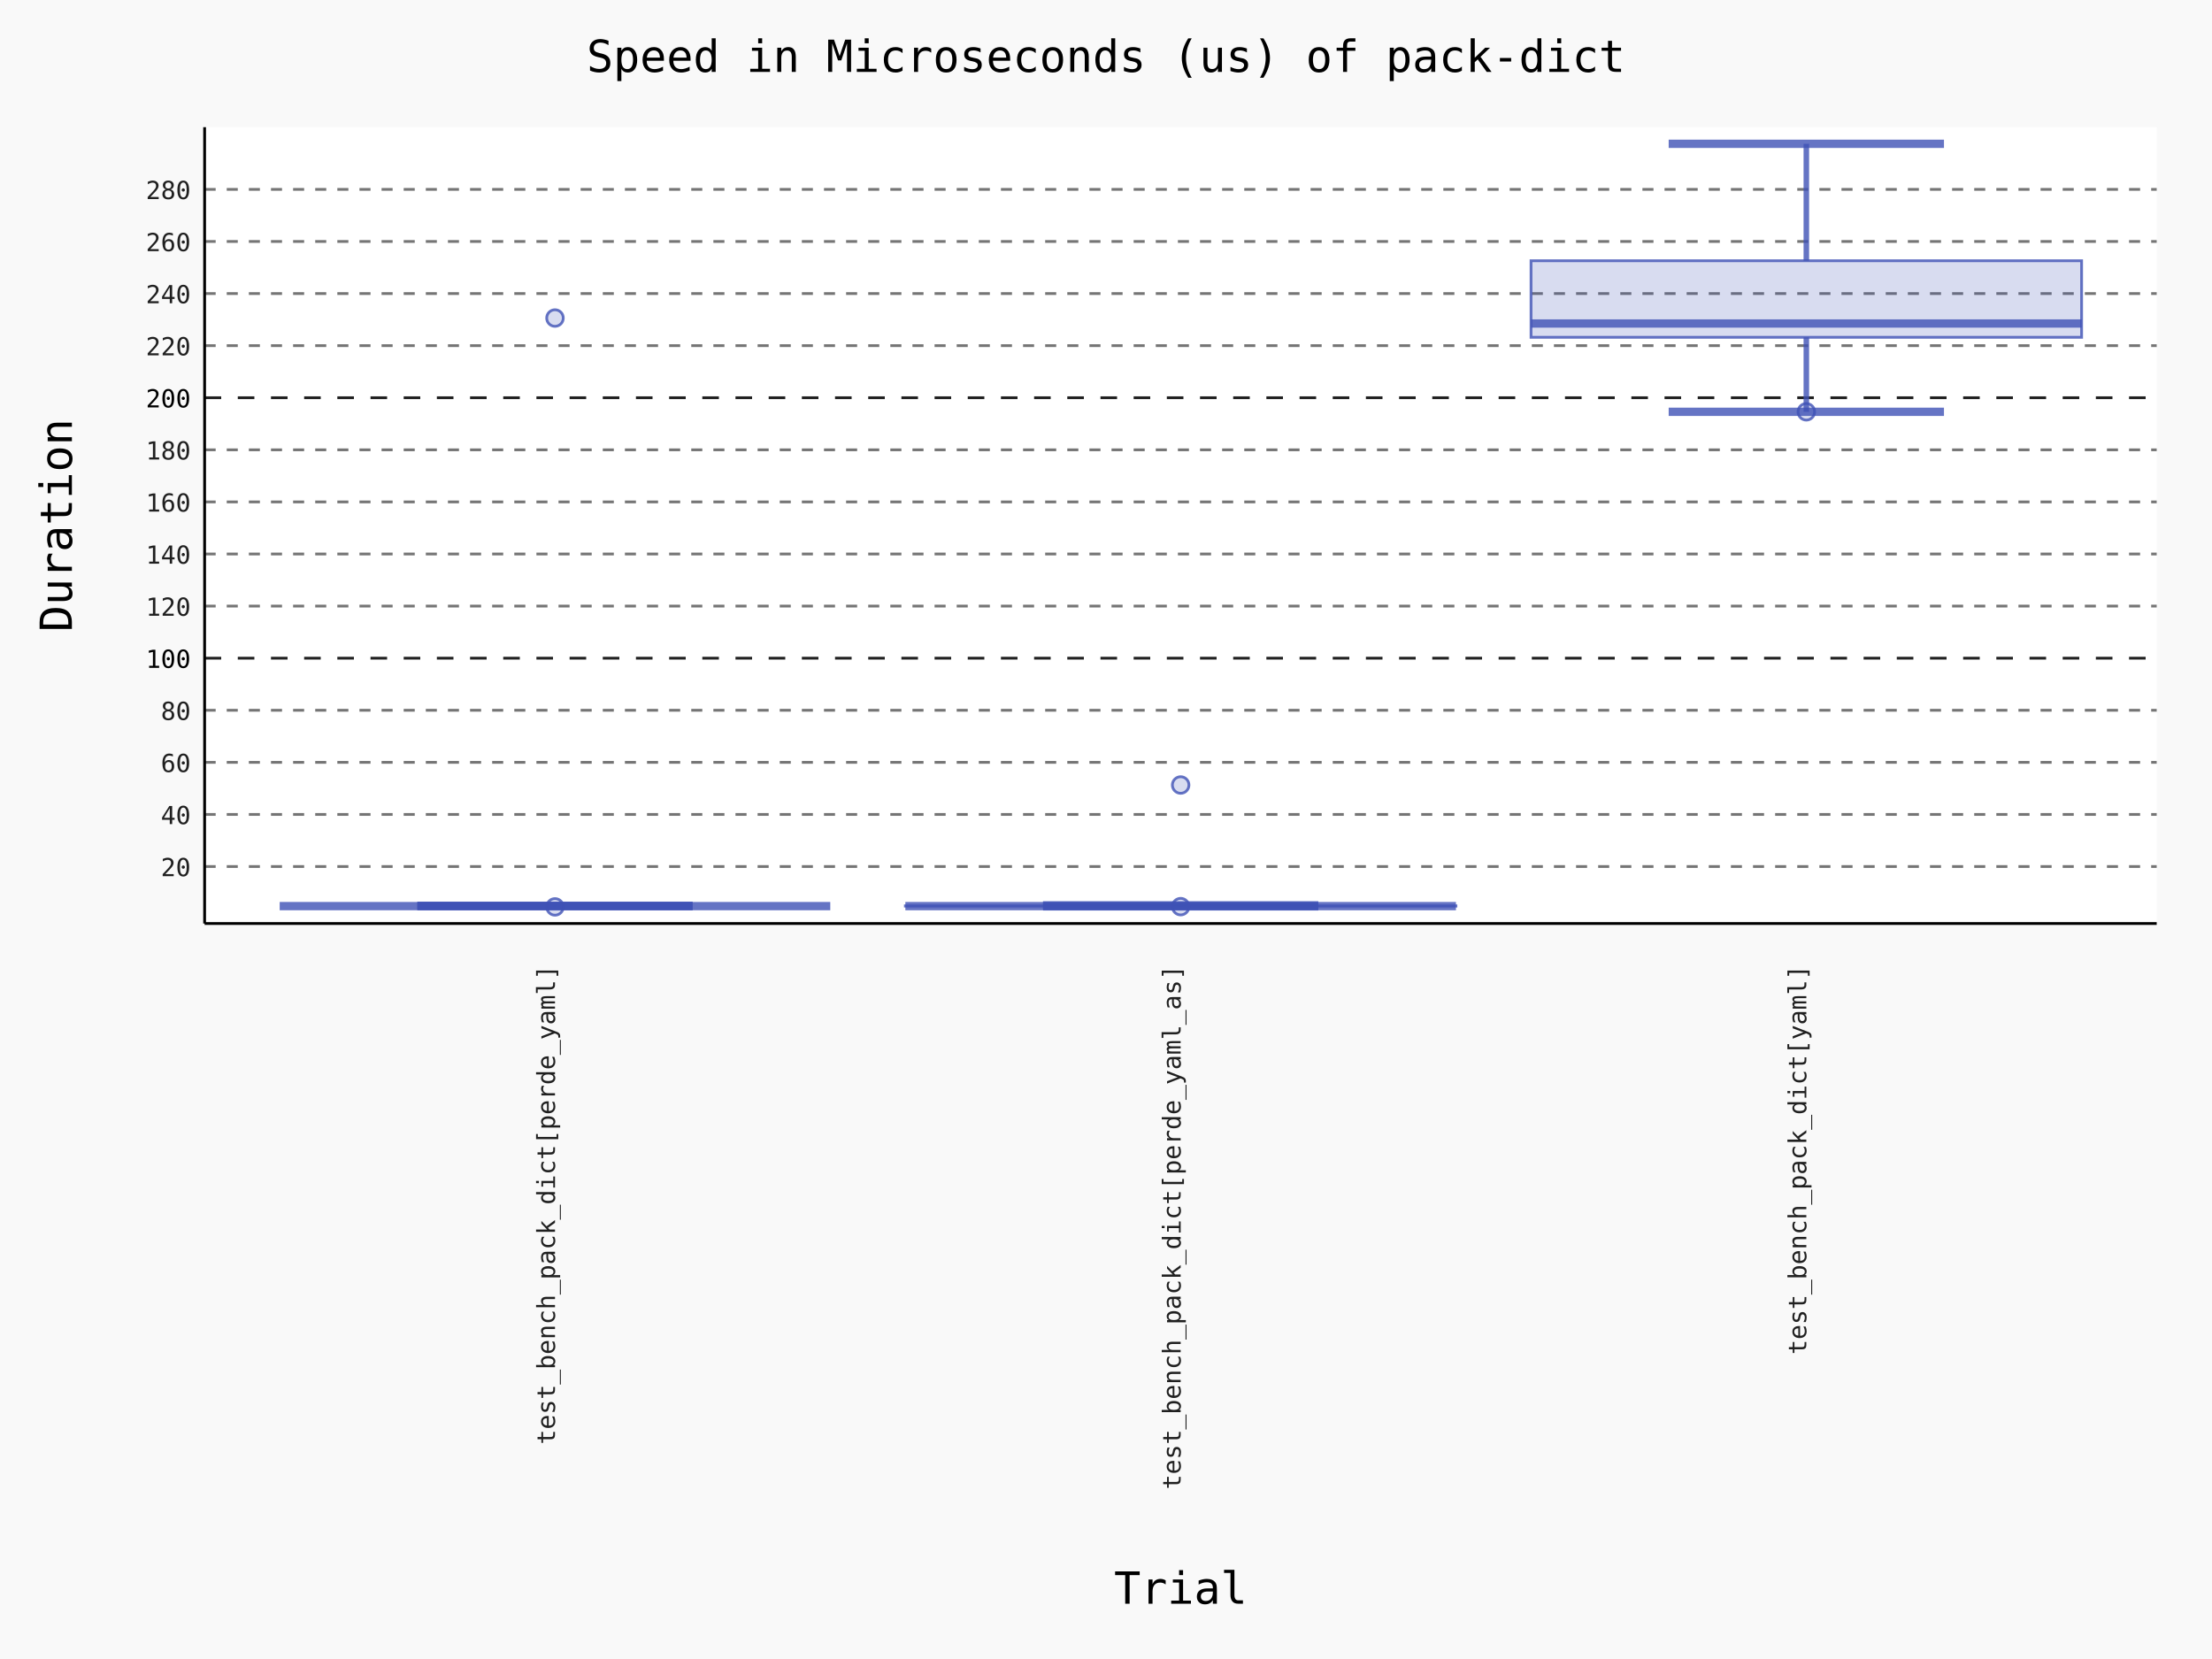
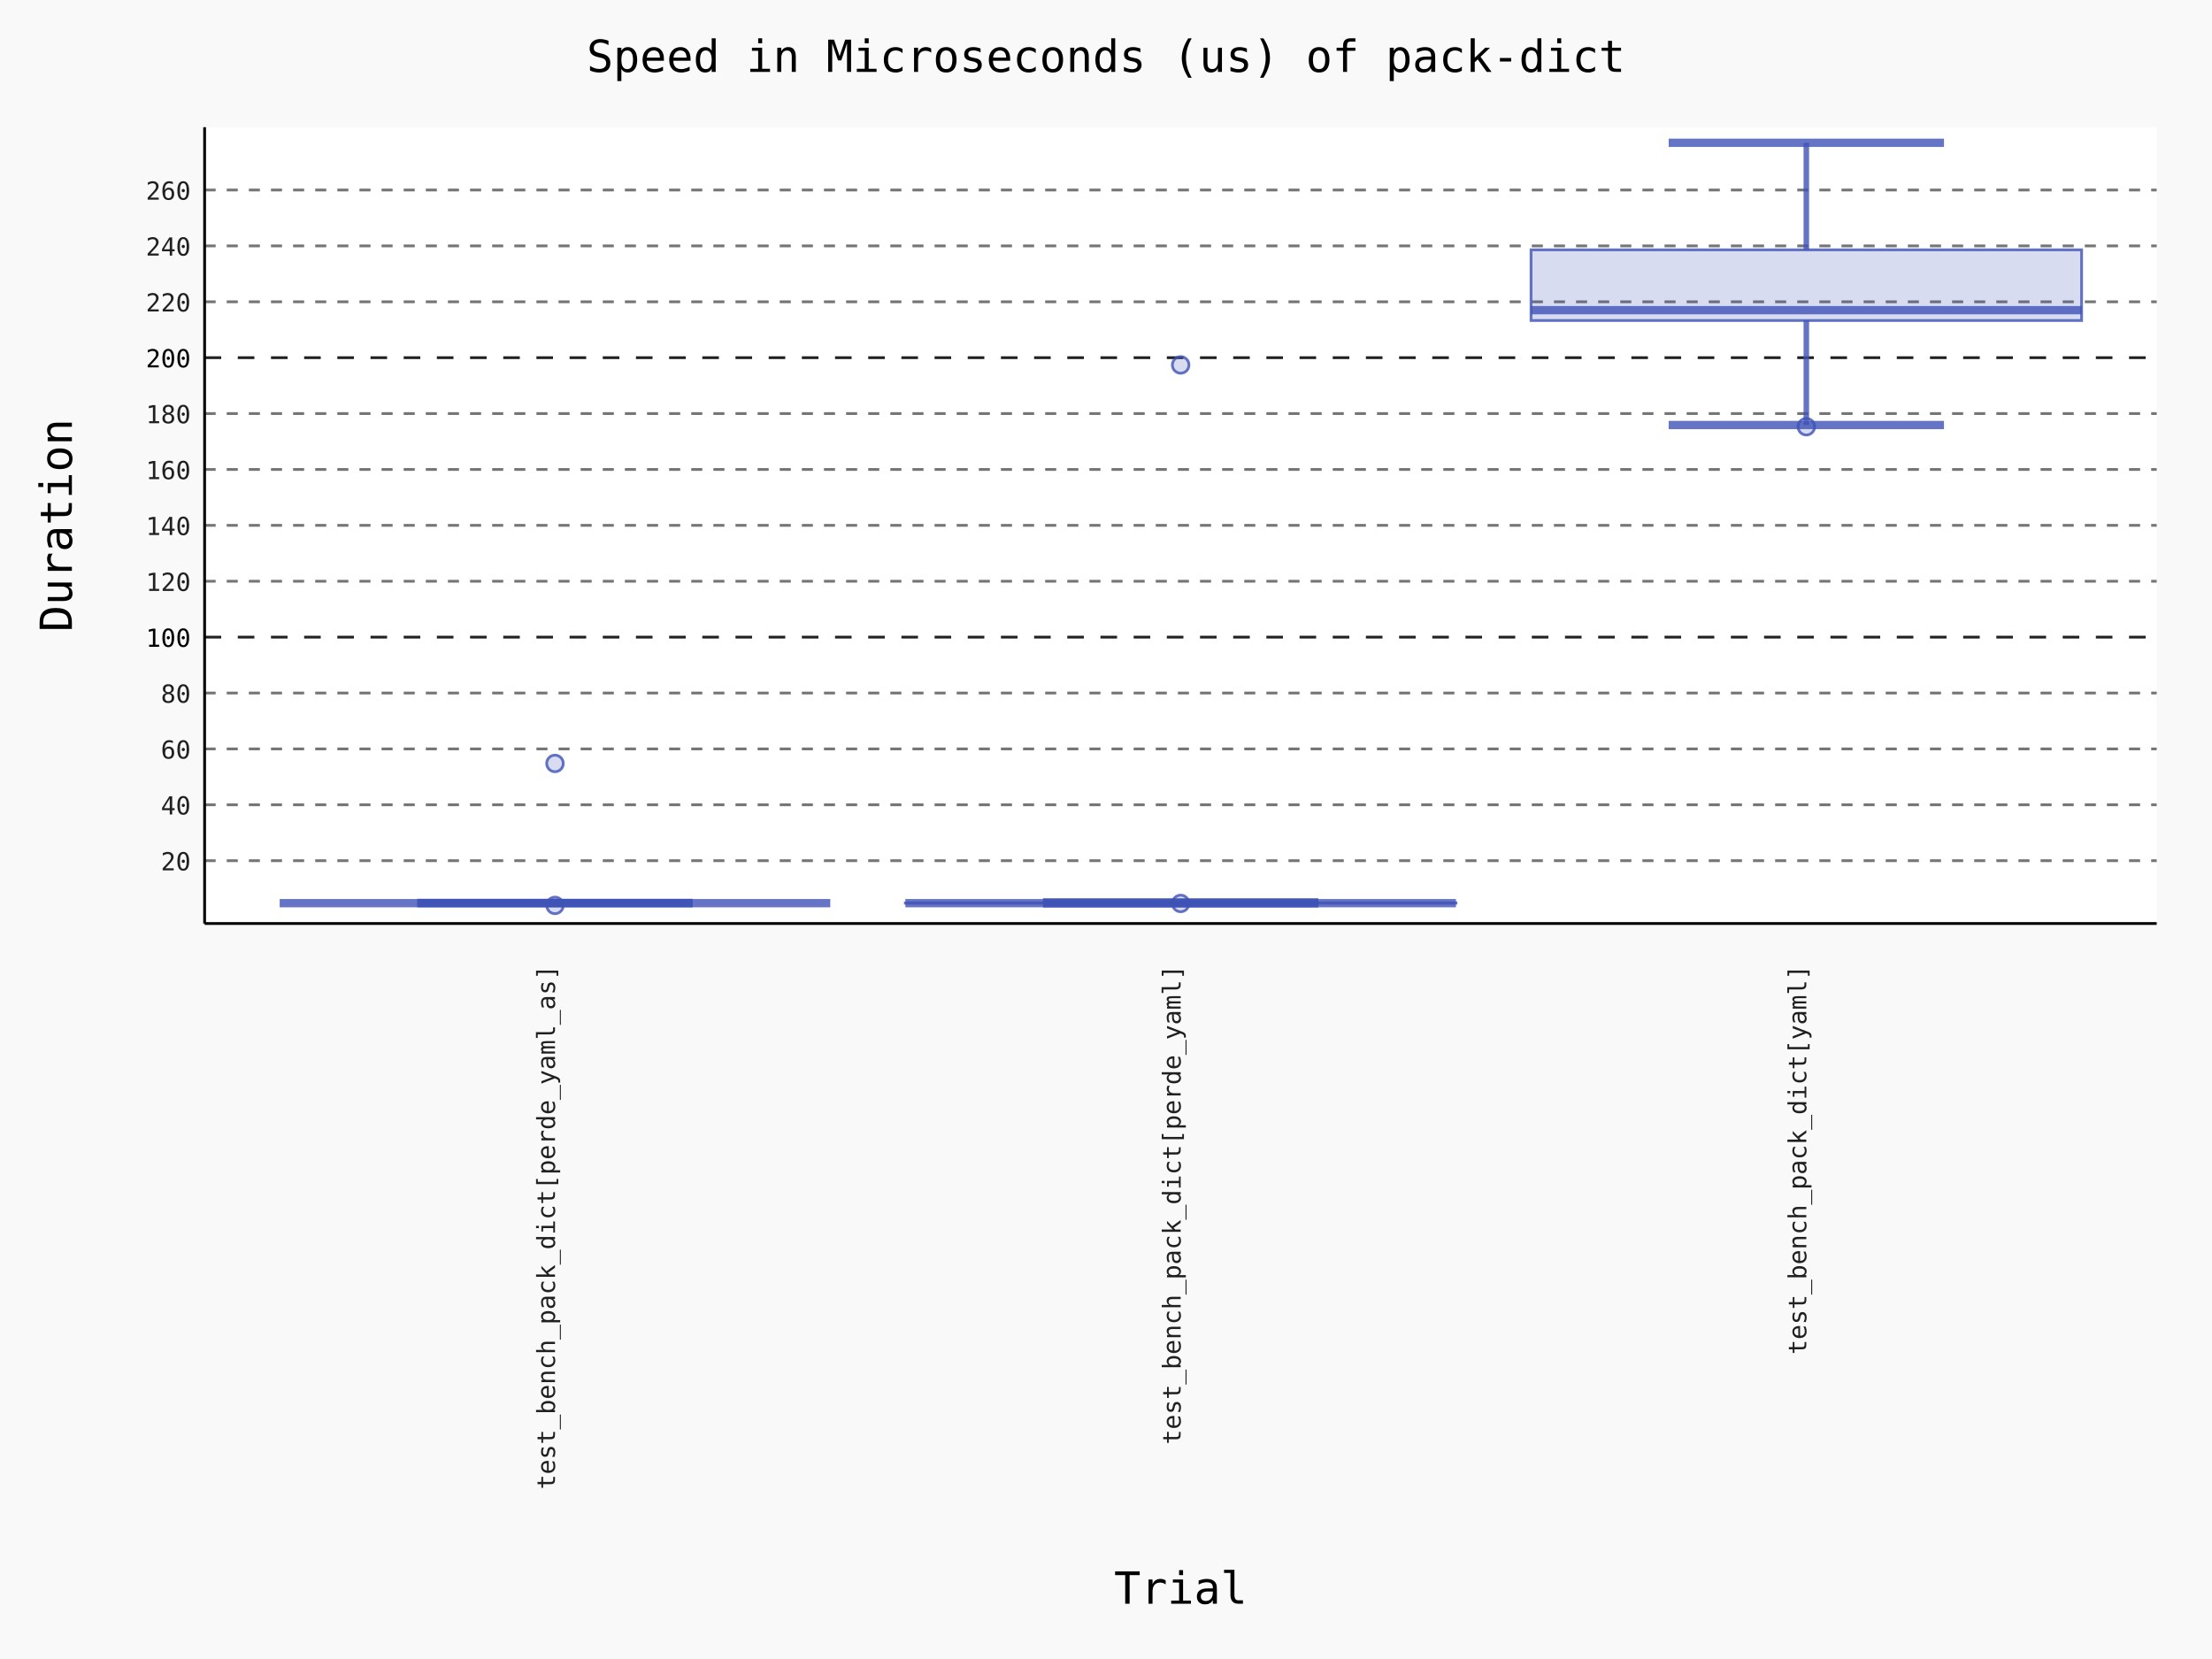
- <svg xmlns="http://www.w3.org/2000/svg" class="pygal-chart" id="chart-faca3599-c041-4667-a047-a5823027b7b6" viewBox="0 0 800 600">
+ <svg xmlns="http://www.w3.org/2000/svg" id="chart-1e29b017-1d0c-4532-a7eb-da250fe4fa3e" class="pygal-chart" viewBox="0 0 800 600">
  <defs>
-     <style type="text/css">#chart-faca3599-c041-4667-a047-a5823027b7b6{-webkit-user-select:none;-webkit-font-smoothing:antialiased;font-family:Consolas,"Deja Vu Sans Mono","Bitstream Vera Sans Mono","Courier New",monospace}#chart-faca3599-c041-4667-a047-a5823027b7b6 .title{font-family:Consolas,"Deja Vu Sans Mono","Bitstream Vera Sans Mono","Courier New",monospace;font-size:16px}#chart-faca3599-c041-4667-a047-a5823027b7b6 .legends .legend text{font-family:Consolas,"Deja Vu Sans Mono","Bitstream Vera Sans Mono","Courier New",monospace;font-size:14px}#chart-faca3599-c041-4667-a047-a5823027b7b6 .axis text{font-family:Consolas,"Deja Vu Sans Mono","Bitstream Vera Sans Mono","Courier New",monospace;font-size:10px}#chart-faca3599-c041-4667-a047-a5823027b7b6 .axis text.major{font-family:Consolas,"Deja Vu Sans Mono","Bitstream Vera Sans Mono","Courier New",monospace;font-size:10px}#chart-faca3599-c041-4667-a047-a5823027b7b6 .text-overlay text.value{font-family:Consolas,"Deja Vu Sans Mono","Bitstream Vera Sans Mono","Courier New",monospace;font-size:16px}#chart-faca3599-c041-4667-a047-a5823027b7b6 .text-overlay text.label{font-family:Consolas,"Deja Vu Sans Mono","Bitstream Vera Sans Mono","Courier New",monospace;font-size:10px}#chart-faca3599-c041-4667-a047-a5823027b7b6 .tooltip{font-family:Consolas,"Deja Vu Sans Mono","Bitstream Vera Sans Mono","Courier New",monospace;font-size:14px}#chart-faca3599-c041-4667-a047-a5823027b7b6 text.no_data{font-family:Consolas,"Deja Vu Sans Mono","Bitstream Vera Sans Mono","Courier New",monospace;font-size:64px}
- #chart-faca3599-c041-4667-a047-a5823027b7b6{background-color:rgba(249,249,249,1)}#chart-faca3599-c041-4667-a047-a5823027b7b6 path,#chart-faca3599-c041-4667-a047-a5823027b7b6 line,#chart-faca3599-c041-4667-a047-a5823027b7b6 rect,#chart-faca3599-c041-4667-a047-a5823027b7b6 circle{-webkit-transition:150ms;-moz-transition:150ms;transition:150ms}#chart-faca3599-c041-4667-a047-a5823027b7b6 .graph &gt; .background{fill:rgba(249,249,249,1)}#chart-faca3599-c041-4667-a047-a5823027b7b6 .plot &gt; .background{fill:rgba(255,255,255,1)}#chart-faca3599-c041-4667-a047-a5823027b7b6 .graph{fill:rgba(0,0,0,.87)}#chart-faca3599-c041-4667-a047-a5823027b7b6 text.no_data{fill:rgba(0,0,0,1)}#chart-faca3599-c041-4667-a047-a5823027b7b6 .title{fill:rgba(0,0,0,1)}#chart-faca3599-c041-4667-a047-a5823027b7b6 .legends .legend text{fill:rgba(0,0,0,.87)}#chart-faca3599-c041-4667-a047-a5823027b7b6 .legends .legend:hover text{fill:rgba(0,0,0,1)}#chart-faca3599-c041-4667-a047-a5823027b7b6 .axis .line{stroke:rgba(0,0,0,1)}#chart-faca3599-c041-4667-a047-a5823027b7b6 .axis .guide.line{stroke:rgba(0,0,0,.54)}#chart-faca3599-c041-4667-a047-a5823027b7b6 .axis .major.line{stroke:rgba(0,0,0,.87)}#chart-faca3599-c041-4667-a047-a5823027b7b6 .axis text.major{fill:rgba(0,0,0,1)}#chart-faca3599-c041-4667-a047-a5823027b7b6 .axis.y .guides:hover .guide.line,#chart-faca3599-c041-4667-a047-a5823027b7b6 .line-graph .axis.x .guides:hover .guide.line,#chart-faca3599-c041-4667-a047-a5823027b7b6 .stackedline-graph .axis.x .guides:hover .guide.line,#chart-faca3599-c041-4667-a047-a5823027b7b6 .xy-graph .axis.x .guides:hover .guide.line{stroke:rgba(0,0,0,1)}#chart-faca3599-c041-4667-a047-a5823027b7b6 .axis .guides:hover text{fill:rgba(0,0,0,1)}#chart-faca3599-c041-4667-a047-a5823027b7b6 .reactive{fill-opacity:.7;stroke-opacity:.8}#chart-faca3599-c041-4667-a047-a5823027b7b6 .ci{stroke:rgba(0,0,0,.87)}#chart-faca3599-c041-4667-a047-a5823027b7b6 .reactive.active,#chart-faca3599-c041-4667-a047-a5823027b7b6 .active .reactive{fill-opacity:.8;stroke-opacity:.9;stroke-width:4}#chart-faca3599-c041-4667-a047-a5823027b7b6 .ci .reactive.active{stroke-width:1.5}#chart-faca3599-c041-4667-a047-a5823027b7b6 .series text{fill:rgba(0,0,0,1)}#chart-faca3599-c041-4667-a047-a5823027b7b6 .tooltip rect{fill:rgba(255,255,255,1);stroke:rgba(0,0,0,1);-webkit-transition:opacity 150ms;-moz-transition:opacity 150ms;transition:opacity 150ms}#chart-faca3599-c041-4667-a047-a5823027b7b6 .tooltip .label{fill:rgba(0,0,0,.87)}#chart-faca3599-c041-4667-a047-a5823027b7b6 .tooltip .label{fill:rgba(0,0,0,.87)}#chart-faca3599-c041-4667-a047-a5823027b7b6 .tooltip .legend{font-size:.8em;fill:rgba(0,0,0,.54)}#chart-faca3599-c041-4667-a047-a5823027b7b6 .tooltip .x_label{font-size:.6em;fill:rgba(0,0,0,1)}#chart-faca3599-c041-4667-a047-a5823027b7b6 .tooltip .xlink{font-size:.5em;text-decoration:underline}#chart-faca3599-c041-4667-a047-a5823027b7b6 .tooltip .value{font-size:1.5em}#chart-faca3599-c041-4667-a047-a5823027b7b6 .bound{font-size:.5em}#chart-faca3599-c041-4667-a047-a5823027b7b6 .max-value{font-size:.75em;fill:rgba(0,0,0,.54)}#chart-faca3599-c041-4667-a047-a5823027b7b6 .map-element{fill:rgba(255,255,255,1);stroke:rgba(0,0,0,.54) !important}#chart-faca3599-c041-4667-a047-a5823027b7b6 .map-element .reactive{fill-opacity:inherit;stroke-opacity:inherit}#chart-faca3599-c041-4667-a047-a5823027b7b6 .color-0,#chart-faca3599-c041-4667-a047-a5823027b7b6 .color-0 a:visited{stroke:#3F51B5;fill:#3F51B5}#chart-faca3599-c041-4667-a047-a5823027b7b6 .color-1,#chart-faca3599-c041-4667-a047-a5823027b7b6 .color-1 a:visited{stroke:#3F51B5;fill:#3F51B5}#chart-faca3599-c041-4667-a047-a5823027b7b6 .color-2,#chart-faca3599-c041-4667-a047-a5823027b7b6 .color-2 a:visited{stroke:#3F51B5;fill:#3F51B5}#chart-faca3599-c041-4667-a047-a5823027b7b6 .text-overlay .color-0 text{fill:black}#chart-faca3599-c041-4667-a047-a5823027b7b6 .text-overlay .color-1 text{fill:black}#chart-faca3599-c041-4667-a047-a5823027b7b6 .text-overlay .color-2 text{fill:black}
- #chart-faca3599-c041-4667-a047-a5823027b7b6 text.no_data{text-anchor:middle}#chart-faca3599-c041-4667-a047-a5823027b7b6 .guide.line{fill:none}#chart-faca3599-c041-4667-a047-a5823027b7b6 .centered{text-anchor:middle}#chart-faca3599-c041-4667-a047-a5823027b7b6 .title{text-anchor:middle}#chart-faca3599-c041-4667-a047-a5823027b7b6 .legends .legend text{fill-opacity:1}#chart-faca3599-c041-4667-a047-a5823027b7b6 .axis.x text{text-anchor:middle}#chart-faca3599-c041-4667-a047-a5823027b7b6 .axis.x:not(.web) text[transform]{text-anchor:start}#chart-faca3599-c041-4667-a047-a5823027b7b6 .axis.x:not(.web) text[transform].backwards{text-anchor:end}#chart-faca3599-c041-4667-a047-a5823027b7b6 .axis.y text{text-anchor:end}#chart-faca3599-c041-4667-a047-a5823027b7b6 .axis.y text[transform].backwards{text-anchor:start}#chart-faca3599-c041-4667-a047-a5823027b7b6 .axis.y2 text{text-anchor:start}#chart-faca3599-c041-4667-a047-a5823027b7b6 .axis.y2 text[transform].backwards{text-anchor:end}#chart-faca3599-c041-4667-a047-a5823027b7b6 .axis .guide.line{stroke-dasharray:4,4}#chart-faca3599-c041-4667-a047-a5823027b7b6 .axis .major.guide.line{stroke-dasharray:6,6}#chart-faca3599-c041-4667-a047-a5823027b7b6 .horizontal .axis.y .guide.line,#chart-faca3599-c041-4667-a047-a5823027b7b6 .horizontal .axis.y2 .guide.line,#chart-faca3599-c041-4667-a047-a5823027b7b6 .vertical .axis.x .guide.line{opacity:0}#chart-faca3599-c041-4667-a047-a5823027b7b6 .horizontal .axis.always_show .guide.line,#chart-faca3599-c041-4667-a047-a5823027b7b6 .vertical .axis.always_show .guide.line{opacity:1 !important}#chart-faca3599-c041-4667-a047-a5823027b7b6 .axis.y .guides:hover .guide.line,#chart-faca3599-c041-4667-a047-a5823027b7b6 .axis.y2 .guides:hover .guide.line,#chart-faca3599-c041-4667-a047-a5823027b7b6 .axis.x .guides:hover .guide.line{opacity:1}#chart-faca3599-c041-4667-a047-a5823027b7b6 .axis .guides:hover text{opacity:1}#chart-faca3599-c041-4667-a047-a5823027b7b6 .nofill{fill:none}#chart-faca3599-c041-4667-a047-a5823027b7b6 .subtle-fill{fill-opacity:.2}#chart-faca3599-c041-4667-a047-a5823027b7b6 .dot{stroke-width:1px;fill-opacity:1}#chart-faca3599-c041-4667-a047-a5823027b7b6 .dot.active{stroke-width:5px}#chart-faca3599-c041-4667-a047-a5823027b7b6 .dot.negative{fill:transparent}#chart-faca3599-c041-4667-a047-a5823027b7b6 text,#chart-faca3599-c041-4667-a047-a5823027b7b6 tspan{stroke:none !important}#chart-faca3599-c041-4667-a047-a5823027b7b6 .series text.active{opacity:1}#chart-faca3599-c041-4667-a047-a5823027b7b6 .tooltip rect{fill-opacity:.95;stroke-width:.5}#chart-faca3599-c041-4667-a047-a5823027b7b6 .tooltip text{fill-opacity:1}#chart-faca3599-c041-4667-a047-a5823027b7b6 .showable{visibility:hidden}#chart-faca3599-c041-4667-a047-a5823027b7b6 .showable.shown{visibility:visible}#chart-faca3599-c041-4667-a047-a5823027b7b6 .gauge-background{fill:rgba(229,229,229,1);stroke:none}#chart-faca3599-c041-4667-a047-a5823027b7b6 .bg-lines{stroke:rgba(249,249,249,1);stroke-width:2px}
+     <style type="text/css">#chart-1e29b017-1d0c-4532-a7eb-da250fe4fa3e{-webkit-user-select:none;-webkit-font-smoothing:antialiased;font-family:Consolas,"Deja Vu Sans Mono","Bitstream Vera Sans Mono","Courier New",monospace}#chart-1e29b017-1d0c-4532-a7eb-da250fe4fa3e .title{font-family:Consolas,"Deja Vu Sans Mono","Bitstream Vera Sans Mono","Courier New",monospace;font-size:16px}#chart-1e29b017-1d0c-4532-a7eb-da250fe4fa3e .legends .legend text{font-family:Consolas,"Deja Vu Sans Mono","Bitstream Vera Sans Mono","Courier New",monospace;font-size:14px}#chart-1e29b017-1d0c-4532-a7eb-da250fe4fa3e .axis text{font-family:Consolas,"Deja Vu Sans Mono","Bitstream Vera Sans Mono","Courier New",monospace;font-size:10px}#chart-1e29b017-1d0c-4532-a7eb-da250fe4fa3e .axis text.major{font-family:Consolas,"Deja Vu Sans Mono","Bitstream Vera Sans Mono","Courier New",monospace;font-size:10px}#chart-1e29b017-1d0c-4532-a7eb-da250fe4fa3e .text-overlay text.value{font-family:Consolas,"Deja Vu Sans Mono","Bitstream Vera Sans Mono","Courier New",monospace;font-size:16px}#chart-1e29b017-1d0c-4532-a7eb-da250fe4fa3e .text-overlay text.label{font-family:Consolas,"Deja Vu Sans Mono","Bitstream Vera Sans Mono","Courier New",monospace;font-size:10px}#chart-1e29b017-1d0c-4532-a7eb-da250fe4fa3e .tooltip{font-family:Consolas,"Deja Vu Sans Mono","Bitstream Vera Sans Mono","Courier New",monospace;font-size:14px}#chart-1e29b017-1d0c-4532-a7eb-da250fe4fa3e text.no_data{font-family:Consolas,"Deja Vu Sans Mono","Bitstream Vera Sans Mono","Courier New",monospace;font-size:64px}
+ #chart-1e29b017-1d0c-4532-a7eb-da250fe4fa3e{background-color:rgba(249,249,249,1)}#chart-1e29b017-1d0c-4532-a7eb-da250fe4fa3e path,#chart-1e29b017-1d0c-4532-a7eb-da250fe4fa3e line,#chart-1e29b017-1d0c-4532-a7eb-da250fe4fa3e rect,#chart-1e29b017-1d0c-4532-a7eb-da250fe4fa3e circle{-webkit-transition:150ms;-moz-transition:150ms;transition:150ms}#chart-1e29b017-1d0c-4532-a7eb-da250fe4fa3e .graph &gt; .background{fill:rgba(249,249,249,1)}#chart-1e29b017-1d0c-4532-a7eb-da250fe4fa3e .plot &gt; .background{fill:rgba(255,255,255,1)}#chart-1e29b017-1d0c-4532-a7eb-da250fe4fa3e .graph{fill:rgba(0,0,0,.87)}#chart-1e29b017-1d0c-4532-a7eb-da250fe4fa3e text.no_data{fill:rgba(0,0,0,1)}#chart-1e29b017-1d0c-4532-a7eb-da250fe4fa3e .title{fill:rgba(0,0,0,1)}#chart-1e29b017-1d0c-4532-a7eb-da250fe4fa3e .legends .legend text{fill:rgba(0,0,0,.87)}#chart-1e29b017-1d0c-4532-a7eb-da250fe4fa3e .legends .legend:hover text{fill:rgba(0,0,0,1)}#chart-1e29b017-1d0c-4532-a7eb-da250fe4fa3e .axis .line{stroke:rgba(0,0,0,1)}#chart-1e29b017-1d0c-4532-a7eb-da250fe4fa3e .axis .guide.line{stroke:rgba(0,0,0,.54)}#chart-1e29b017-1d0c-4532-a7eb-da250fe4fa3e .axis .major.line{stroke:rgba(0,0,0,.87)}#chart-1e29b017-1d0c-4532-a7eb-da250fe4fa3e .axis text.major{fill:rgba(0,0,0,1)}#chart-1e29b017-1d0c-4532-a7eb-da250fe4fa3e .axis.y .guides:hover .guide.line,#chart-1e29b017-1d0c-4532-a7eb-da250fe4fa3e .line-graph .axis.x .guides:hover .guide.line,#chart-1e29b017-1d0c-4532-a7eb-da250fe4fa3e .stackedline-graph .axis.x .guides:hover .guide.line,#chart-1e29b017-1d0c-4532-a7eb-da250fe4fa3e .xy-graph .axis.x .guides:hover .guide.line{stroke:rgba(0,0,0,1)}#chart-1e29b017-1d0c-4532-a7eb-da250fe4fa3e .axis .guides:hover text{fill:rgba(0,0,0,1)}#chart-1e29b017-1d0c-4532-a7eb-da250fe4fa3e .reactive{fill-opacity:.7;stroke-opacity:.8}#chart-1e29b017-1d0c-4532-a7eb-da250fe4fa3e .ci{stroke:rgba(0,0,0,.87)}#chart-1e29b017-1d0c-4532-a7eb-da250fe4fa3e .reactive.active,#chart-1e29b017-1d0c-4532-a7eb-da250fe4fa3e .active .reactive{fill-opacity:.8;stroke-opacity:.9;stroke-width:4}#chart-1e29b017-1d0c-4532-a7eb-da250fe4fa3e .ci .reactive.active{stroke-width:1.5}#chart-1e29b017-1d0c-4532-a7eb-da250fe4fa3e .series text{fill:rgba(0,0,0,1)}#chart-1e29b017-1d0c-4532-a7eb-da250fe4fa3e .tooltip rect{fill:rgba(255,255,255,1);stroke:rgba(0,0,0,1);-webkit-transition:opacity 150ms;-moz-transition:opacity 150ms;transition:opacity 150ms}#chart-1e29b017-1d0c-4532-a7eb-da250fe4fa3e .tooltip .label{fill:rgba(0,0,0,.87)}#chart-1e29b017-1d0c-4532-a7eb-da250fe4fa3e .tooltip .label{fill:rgba(0,0,0,.87)}#chart-1e29b017-1d0c-4532-a7eb-da250fe4fa3e .tooltip .legend{font-size:.8em;fill:rgba(0,0,0,.54)}#chart-1e29b017-1d0c-4532-a7eb-da250fe4fa3e .tooltip .x_label{font-size:.6em;fill:rgba(0,0,0,1)}#chart-1e29b017-1d0c-4532-a7eb-da250fe4fa3e .tooltip .xlink{font-size:.5em;text-decoration:underline}#chart-1e29b017-1d0c-4532-a7eb-da250fe4fa3e .tooltip .value{font-size:1.5em}#chart-1e29b017-1d0c-4532-a7eb-da250fe4fa3e .bound{font-size:.5em}#chart-1e29b017-1d0c-4532-a7eb-da250fe4fa3e .max-value{font-size:.75em;fill:rgba(0,0,0,.54)}#chart-1e29b017-1d0c-4532-a7eb-da250fe4fa3e .map-element{fill:rgba(255,255,255,1);stroke:rgba(0,0,0,.54) !important}#chart-1e29b017-1d0c-4532-a7eb-da250fe4fa3e .map-element .reactive{fill-opacity:inherit;stroke-opacity:inherit}#chart-1e29b017-1d0c-4532-a7eb-da250fe4fa3e .color-0,#chart-1e29b017-1d0c-4532-a7eb-da250fe4fa3e .color-0 a:visited{stroke:#3F51B5;fill:#3F51B5}#chart-1e29b017-1d0c-4532-a7eb-da250fe4fa3e .color-1,#chart-1e29b017-1d0c-4532-a7eb-da250fe4fa3e .color-1 a:visited{stroke:#3F51B5;fill:#3F51B5}#chart-1e29b017-1d0c-4532-a7eb-da250fe4fa3e .color-2,#chart-1e29b017-1d0c-4532-a7eb-da250fe4fa3e .color-2 a:visited{stroke:#3F51B5;fill:#3F51B5}#chart-1e29b017-1d0c-4532-a7eb-da250fe4fa3e .text-overlay .color-0 text{fill:black}#chart-1e29b017-1d0c-4532-a7eb-da250fe4fa3e .text-overlay .color-1 text{fill:black}#chart-1e29b017-1d0c-4532-a7eb-da250fe4fa3e .text-overlay .color-2 text{fill:black}
+ #chart-1e29b017-1d0c-4532-a7eb-da250fe4fa3e text.no_data{text-anchor:middle}#chart-1e29b017-1d0c-4532-a7eb-da250fe4fa3e .guide.line{fill:none}#chart-1e29b017-1d0c-4532-a7eb-da250fe4fa3e .centered{text-anchor:middle}#chart-1e29b017-1d0c-4532-a7eb-da250fe4fa3e .title{text-anchor:middle}#chart-1e29b017-1d0c-4532-a7eb-da250fe4fa3e .legends .legend text{fill-opacity:1}#chart-1e29b017-1d0c-4532-a7eb-da250fe4fa3e .axis.x text{text-anchor:middle}#chart-1e29b017-1d0c-4532-a7eb-da250fe4fa3e .axis.x:not(.web) text[transform]{text-anchor:start}#chart-1e29b017-1d0c-4532-a7eb-da250fe4fa3e .axis.x:not(.web) text[transform].backwards{text-anchor:end}#chart-1e29b017-1d0c-4532-a7eb-da250fe4fa3e .axis.y text{text-anchor:end}#chart-1e29b017-1d0c-4532-a7eb-da250fe4fa3e .axis.y text[transform].backwards{text-anchor:start}#chart-1e29b017-1d0c-4532-a7eb-da250fe4fa3e .axis.y2 text{text-anchor:start}#chart-1e29b017-1d0c-4532-a7eb-da250fe4fa3e .axis.y2 text[transform].backwards{text-anchor:end}#chart-1e29b017-1d0c-4532-a7eb-da250fe4fa3e .axis .guide.line{stroke-dasharray:4,4}#chart-1e29b017-1d0c-4532-a7eb-da250fe4fa3e .axis .major.guide.line{stroke-dasharray:6,6}#chart-1e29b017-1d0c-4532-a7eb-da250fe4fa3e .horizontal .axis.y .guide.line,#chart-1e29b017-1d0c-4532-a7eb-da250fe4fa3e .horizontal .axis.y2 .guide.line,#chart-1e29b017-1d0c-4532-a7eb-da250fe4fa3e .vertical .axis.x .guide.line{opacity:0}#chart-1e29b017-1d0c-4532-a7eb-da250fe4fa3e .horizontal .axis.always_show .guide.line,#chart-1e29b017-1d0c-4532-a7eb-da250fe4fa3e .vertical .axis.always_show .guide.line{opacity:1 !important}#chart-1e29b017-1d0c-4532-a7eb-da250fe4fa3e .axis.y .guides:hover .guide.line,#chart-1e29b017-1d0c-4532-a7eb-da250fe4fa3e .axis.y2 .guides:hover .guide.line,#chart-1e29b017-1d0c-4532-a7eb-da250fe4fa3e .axis.x .guides:hover .guide.line{opacity:1}#chart-1e29b017-1d0c-4532-a7eb-da250fe4fa3e .axis .guides:hover text{opacity:1}#chart-1e29b017-1d0c-4532-a7eb-da250fe4fa3e .nofill{fill:none}#chart-1e29b017-1d0c-4532-a7eb-da250fe4fa3e .subtle-fill{fill-opacity:.2}#chart-1e29b017-1d0c-4532-a7eb-da250fe4fa3e .dot{stroke-width:1px;fill-opacity:1}#chart-1e29b017-1d0c-4532-a7eb-da250fe4fa3e .dot.active{stroke-width:5px}#chart-1e29b017-1d0c-4532-a7eb-da250fe4fa3e .dot.negative{fill:transparent}#chart-1e29b017-1d0c-4532-a7eb-da250fe4fa3e text,#chart-1e29b017-1d0c-4532-a7eb-da250fe4fa3e tspan{stroke:none !important}#chart-1e29b017-1d0c-4532-a7eb-da250fe4fa3e .series text.active{opacity:1}#chart-1e29b017-1d0c-4532-a7eb-da250fe4fa3e .tooltip rect{fill-opacity:.95;stroke-width:.5}#chart-1e29b017-1d0c-4532-a7eb-da250fe4fa3e .tooltip text{fill-opacity:1}#chart-1e29b017-1d0c-4532-a7eb-da250fe4fa3e .showable{visibility:hidden}#chart-1e29b017-1d0c-4532-a7eb-da250fe4fa3e .showable.shown{visibility:visible}#chart-1e29b017-1d0c-4532-a7eb-da250fe4fa3e .gauge-background{fill:rgba(229,229,229,1);stroke:none}#chart-1e29b017-1d0c-4532-a7eb-da250fe4fa3e .bg-lines{stroke:rgba(249,249,249,1);stroke-width:2px}
.tooltip .value{font-size:1em !important}.axis text{font-size:9px !important}</style>
  </defs>
  <g class="graph custombox-graph vertical">
-     <rect class="background" height="600" width="800" x="0" y="0" />
-     <g class="plot" transform="translate(74, 46)">
-       <rect class="background" height="288.0" width="706.0" x="0" y="0" />
+     <rect x="0" y="0" width="800" height="600" class="background" />
+     <g transform="translate(74, 46)" class="plot">
+       <rect x="0" y="0" width="706.0" height="288.0" class="background" />
      <g class="axis y always_show">
-         <path class="line" d="M0 288 h706" />
+         <path d="M0 288 h706" class="line" />
        <g class="guides">
-           <path class="guide line" d="M0 267.391 h706" />
-           <text class="" x="-5" y="270.891">20</text>
+           <path d="M0 265.28 h706" class="guide line" />
+           <text x="-5" y="268.78" class="">20</text>
        </g>
        <g class="guides">
-           <path class="guide line" d="M0 248.553 h706" />
-           <text class="" x="-5" y="252.053">40</text>
+           <path d="M0 245.067 h706" class="guide line" />
+           <text x="-5" y="248.567" class="">40</text>
        </g>
        <g class="guides">
-           <path class="guide line" d="M0 229.714 h706" />
-           <text class="" x="-5" y="233.214">60</text>
+           <path d="M0 224.853 h706" class="guide line" />
+           <text x="-5" y="228.353" class="">60</text>
        </g>
        <g class="guides">
-           <path class="guide line" d="M0 210.876 h706" />
-           <text class="" x="-5" y="214.376">80</text>
+           <path d="M0 204.64 h706" class="guide line" />
+           <text x="-5" y="208.14" class="">80</text>
        </g>
        <g class="guides">
-           <path class="major guide line" d="M0 192.038 h706" />
-           <text class="major" x="-5" y="195.538">100</text>
+           <path d="M0 184.427 h706" class="major guide line" />
+           <text x="-5" y="187.927" class="major">100</text>
        </g>
        <g class="guides">
-           <path class="guide line" d="M0 173.199 h706" />
-           <text class="" x="-5" y="176.699">120</text>
+           <path d="M0 164.213 h706" class="guide line" />
+           <text x="-5" y="167.713" class="">120</text>
        </g>
        <g class="guides">
-           <path class="guide line" d="M0 154.361 h706" />
-           <text class="" x="-5" y="157.861">140</text>
+           <path d="M0 144 h706" class="guide line" />
+           <text x="-5" y="147.5" class="">140</text>
        </g>
        <g class="guides">
-           <path class="guide line" d="M0 135.523 h706" />
-           <text class="" x="-5" y="139.023">160</text>
+           <path d="M0 123.787 h706" class="guide line" />
+           <text x="-5" y="127.287" class="">160</text>
        </g>
        <g class="guides">
-           <path class="guide line" d="M0 116.684 h706" />
-           <text class="" x="-5" y="120.184">180</text>
+           <path d="M0 103.573 h706" class="guide line" />
+           <text x="-5" y="107.073" class="">180</text>
        </g>
        <g class="guides">
-           <path class="major guide line" d="M0 97.846 h706" />
-           <text class="major" x="-5" y="101.346">200</text>
+           <path d="M0 83.36 h706" class="major guide line" />
+           <text x="-5" y="86.86" class="major">200</text>
        </g>
        <g class="guides">
-           <path class="guide line" d="M0 79.008 h706" />
-           <text class="" x="-5" y="82.508">220</text>
+           <path d="M0 63.147 h706" class="guide line" />
+           <text x="-5" y="66.647" class="">220</text>
        </g>
        <g class="guides">
-           <path class="guide line" d="M0 60.17 h706" />
-           <text class="" x="-5" y="63.67">240</text>
+           <path d="M0 42.933 h706" class="guide line" />
+           <text x="-5" y="46.433" class="">240</text>
        </g>
        <g class="guides">
-           <path class="guide line" d="M0 41.331 h706" />
-           <text class="" x="-5" y="44.831">260</text>
-         </g>
-         <g class="guides">
-           <path class="guide line" d="M0 22.493 h706" />
-           <text class="" x="-5" y="25.993">280</text>
+           <path d="M0 22.72 h706" class="guide line" />
+           <text x="-5" y="26.22" class="">260</text>
        </g>
      </g>
      <g class="axis x">
-         <path class="line" d="M0 0 v288" />
+         <path d="M0 0 v288" class="line" />
        <g class="guides">
-           <path class="guide line" d="M126.718 0 v288" />
-           <text class="backwards" transform="rotate(270 126.7179 303)" x="126.718" y="303.0">test_bench_pack_dict[perde_yaml]</text>
+           <path d="M126.718 0 v288" class="guide line" />
+           <text x="126.718" y="303.0" class="backwards" transform="rotate(270 126.7179 303)">test_bench_pack_dict[perde_yaml_as]</text>
        </g>
        <g class="guides">
-           <path class="guide line" d="M353 0 v288" />
-           <text class="backwards" transform="rotate(270 353 303)" x="353.0" y="303.0">test_bench_pack_dict[perde_yaml_as]</text>
+           <path d="M353 0 v288" class="guide line" />
+           <text x="353.0" y="303.0" class="backwards" transform="rotate(270 353 303)">test_bench_pack_dict[perde_yaml]</text>
        </g>
        <g class="guides">
-           <path class="guide line" d="M579.282 0 v288" />
-           <text class="backwards" transform="rotate(270 579.2821 303)" x="579.282" y="303.0">test_bench_pack_dict[yaml]</text>
+           <path d="M579.282 0 v288" class="guide line" />
+           <text x="579.282" y="303.0" class="backwards" transform="rotate(270 579.2821 303)">test_bench_pack_dict[yaml]</text>
        </g>
      </g>
      <g class="series serie-0 color-0">
        <g class="boxes">
          <g class="box">
-             <path class="reactive tooltip-trigger" d="M76.936 281.708 L176.5 281.708" stroke-width="3" />
-             <path class="reactive tooltip-trigger" d="M27.154 281.708 L226.282 281.708" stroke-width="3" />
-             <path class="reactive tooltip-trigger" d="M76.936 281.614 L176.5 281.614" stroke-width="3" />
-             <path class="reactive tooltip-trigger" d="M126.718 281.708 L126.718 281.708" stroke-width="2" />
-             <path class="reactive tooltip-trigger" d="M126.718 281.614 L126.718 281.708" stroke-width="2" />
-             <rect class="subtle-fill reactive tooltip-trigger" height="0.0" width="199.128" x="27.154" y="281.708" />
-             <circle class="subtle-fill reactive tooltip-trigger" cx="126.718" cy="281.991" r="3" />
-             <circle class="subtle-fill reactive tooltip-trigger" cx="126.718" cy="69.024" r="3" />
+             <path stroke-width="3" d="M76.936 280.642 L176.5 280.642" class="reactive tooltip-trigger" />
+             <path stroke-width="3" d="M27.154 280.642 L226.282 280.642" class="reactive tooltip-trigger" />
+             <path stroke-width="3" d="M76.936 280.541 L176.5 280.541" class="reactive tooltip-trigger" />
+             <path stroke-width="2" d="M126.718 280.642 L126.718 280.642" class="reactive tooltip-trigger" />
+             <path stroke-width="2" d="M126.718 280.541 L126.718 280.642" class="reactive tooltip-trigger" />
+             <rect x="27.154" y="280.642" height="0.0" width="199.128" class="subtle-fill reactive tooltip-trigger" />
+             <circle cx="126.718" cy="281.451" r="3" class="subtle-fill reactive tooltip-trigger" />
+             <circle cx="126.718" cy="230.109" r="3" class="subtle-fill reactive tooltip-trigger" />
          </g>
        </g>
      </g>
      <g class="series serie-1 color-1">
        <g class="boxes">
          <g class="box">
-             <path class="reactive tooltip-trigger" d="M303.218 281.802 L402.782 281.802" stroke-width="3" />
-             <path class="reactive tooltip-trigger" d="M253.436 281.708 L452.564 281.708" stroke-width="3" />
-             <path class="reactive tooltip-trigger" d="M303.218 281.425 L402.782 281.425" stroke-width="3" />
-             <path class="reactive tooltip-trigger" d="M353 281.802 L353 281.708" stroke-width="2" />
-             <path class="reactive tooltip-trigger" d="M353 281.425 L353 281.614" stroke-width="2" />
-             <rect class="subtle-fill reactive tooltip-trigger" height="0.094" width="199.128" x="253.436" y="281.614" />
-             <circle class="subtle-fill reactive tooltip-trigger" cx="353" cy="281.896" r="3" />
-             <circle class="subtle-fill reactive tooltip-trigger" cx="353" cy="237.909" r="3" />
+             <path stroke-width="3" d="M303.218 280.743 L402.782 280.743" class="reactive tooltip-trigger" />
+             <path stroke-width="3" d="M253.436 280.642 L452.564 280.642" class="reactive tooltip-trigger" />
+             <path stroke-width="3" d="M303.218 280.339 L402.782 280.339" class="reactive tooltip-trigger" />
+             <path stroke-width="2" d="M353 280.743 L353 280.642" class="reactive tooltip-trigger" />
+             <path stroke-width="2" d="M353 280.339 L353 280.541" class="reactive tooltip-trigger" />
+             <rect x="253.436" y="280.541" height="0.101" width="199.128" class="subtle-fill reactive tooltip-trigger" />
+             <circle cx="353" cy="280.743" r="3" class="subtle-fill reactive tooltip-trigger" />
+             <circle cx="353" cy="85.988" r="3" class="subtle-fill reactive tooltip-trigger" />
          </g>
        </g>
      </g>
      <g class="series serie-2 color-2">
        <g class="boxes">
          <g class="box">
-             <path class="reactive tooltip-trigger" d="M529.5 102.932 L629.064 102.932" stroke-width="3" />
-             <path class="reactive tooltip-trigger" d="M479.718 71.002 L678.846 71.002" stroke-width="3" />
-             <path class="reactive tooltip-trigger" d="M529.5 6.009 L629.064 6.009" stroke-width="3" />
-             <path class="reactive tooltip-trigger" d="M579.282 102.932 L579.282 75.994" stroke-width="2" />
-             <path class="reactive tooltip-trigger" d="M579.282 6.009 L579.282 48.301" stroke-width="2" />
-             <rect class="subtle-fill reactive tooltip-trigger" height="27.692" width="199.128" x="479.718" y="48.301" />
-             <circle class="subtle-fill reactive tooltip-trigger" cx="579.282" cy="102.932" r="3" />
-             <circle class="subtle-fill reactive tooltip-trigger" cx="579.282" cy="-2960.27" r="3" />
+             <path stroke-width="3" d="M529.5 107.717 L629.064 107.717" class="reactive tooltip-trigger" />
+             <path stroke-width="3" d="M479.718 66.179 L678.846 66.179" class="reactive tooltip-trigger" />
+             <path stroke-width="3" d="M529.5 5.64 L629.064 5.64" class="reactive tooltip-trigger" />
+             <path stroke-width="2" d="M579.282 107.717 L579.282 69.918" class="reactive tooltip-trigger" />
+             <path stroke-width="2" d="M579.282 5.64 L579.282 44.348" class="reactive tooltip-trigger" />
+             <rect x="479.718" y="44.348" height="25.57" width="199.128" class="subtle-fill reactive tooltip-trigger" />
+             <circle cx="579.282" cy="108.323" r="3" class="subtle-fill reactive tooltip-trigger" />
+             <circle cx="579.282" cy="-305.747" r="3" class="subtle-fill reactive tooltip-trigger" />
          </g>
        </g>
      </g>
    </g>
    <g class="titles">
-       <text class="title plot_title" x="400.0" y="26">Speed in Microseconds (us) of pack-dict</text>
-       <text class="title" x="427.0" y="580.0">Trial</text>
-       <text class="title" transform="rotate(-90 0 190)" x="0" y="216.0">Duration</text>
+       <text x="400.0" y="26" class="title plot_title">Speed in Microseconds (us) of pack-dict</text>
+       <text x="427.0" y="580.0" class="title">Trial</text>
+       <text x="0" y="216.0" class="title" transform="rotate(-90 0 190)">Duration</text>
    </g>
-     <g class="plot overlay" transform="translate(74, 46)">
+     <g transform="translate(74, 46)" class="plot overlay">
      <g class="series serie-0 color-0" />
      <g class="series serie-1 color-1" />
      <g class="series serie-2 color-2" />
    </g>
-     <g class="plot text-overlay" transform="translate(74, 46)">
+     <g transform="translate(74, 46)" class="plot text-overlay">
      <g class="series serie-0 color-0" />
      <g class="series serie-1 color-1" />
      <g class="series serie-2 color-2" />
    </g>
-     <g class="plot tooltip-overlay" transform="translate(74, 46)">
-       <g class="tooltip" style="opacity: 0" transform="translate(0 0)">
-         <rect class="tooltip-box" height="0" rx="0" ry="0" width="0" />
+     <g transform="translate(74, 46)" class="plot tooltip-overlay">
+       <g transform="translate(0 0)" style="opacity: 0" class="tooltip">
+         <rect rx="0" ry="0" width="0" height="0" class="tooltip-box" />
        <g class="text" />
      </g>
    </g>
  </g>
</svg>
